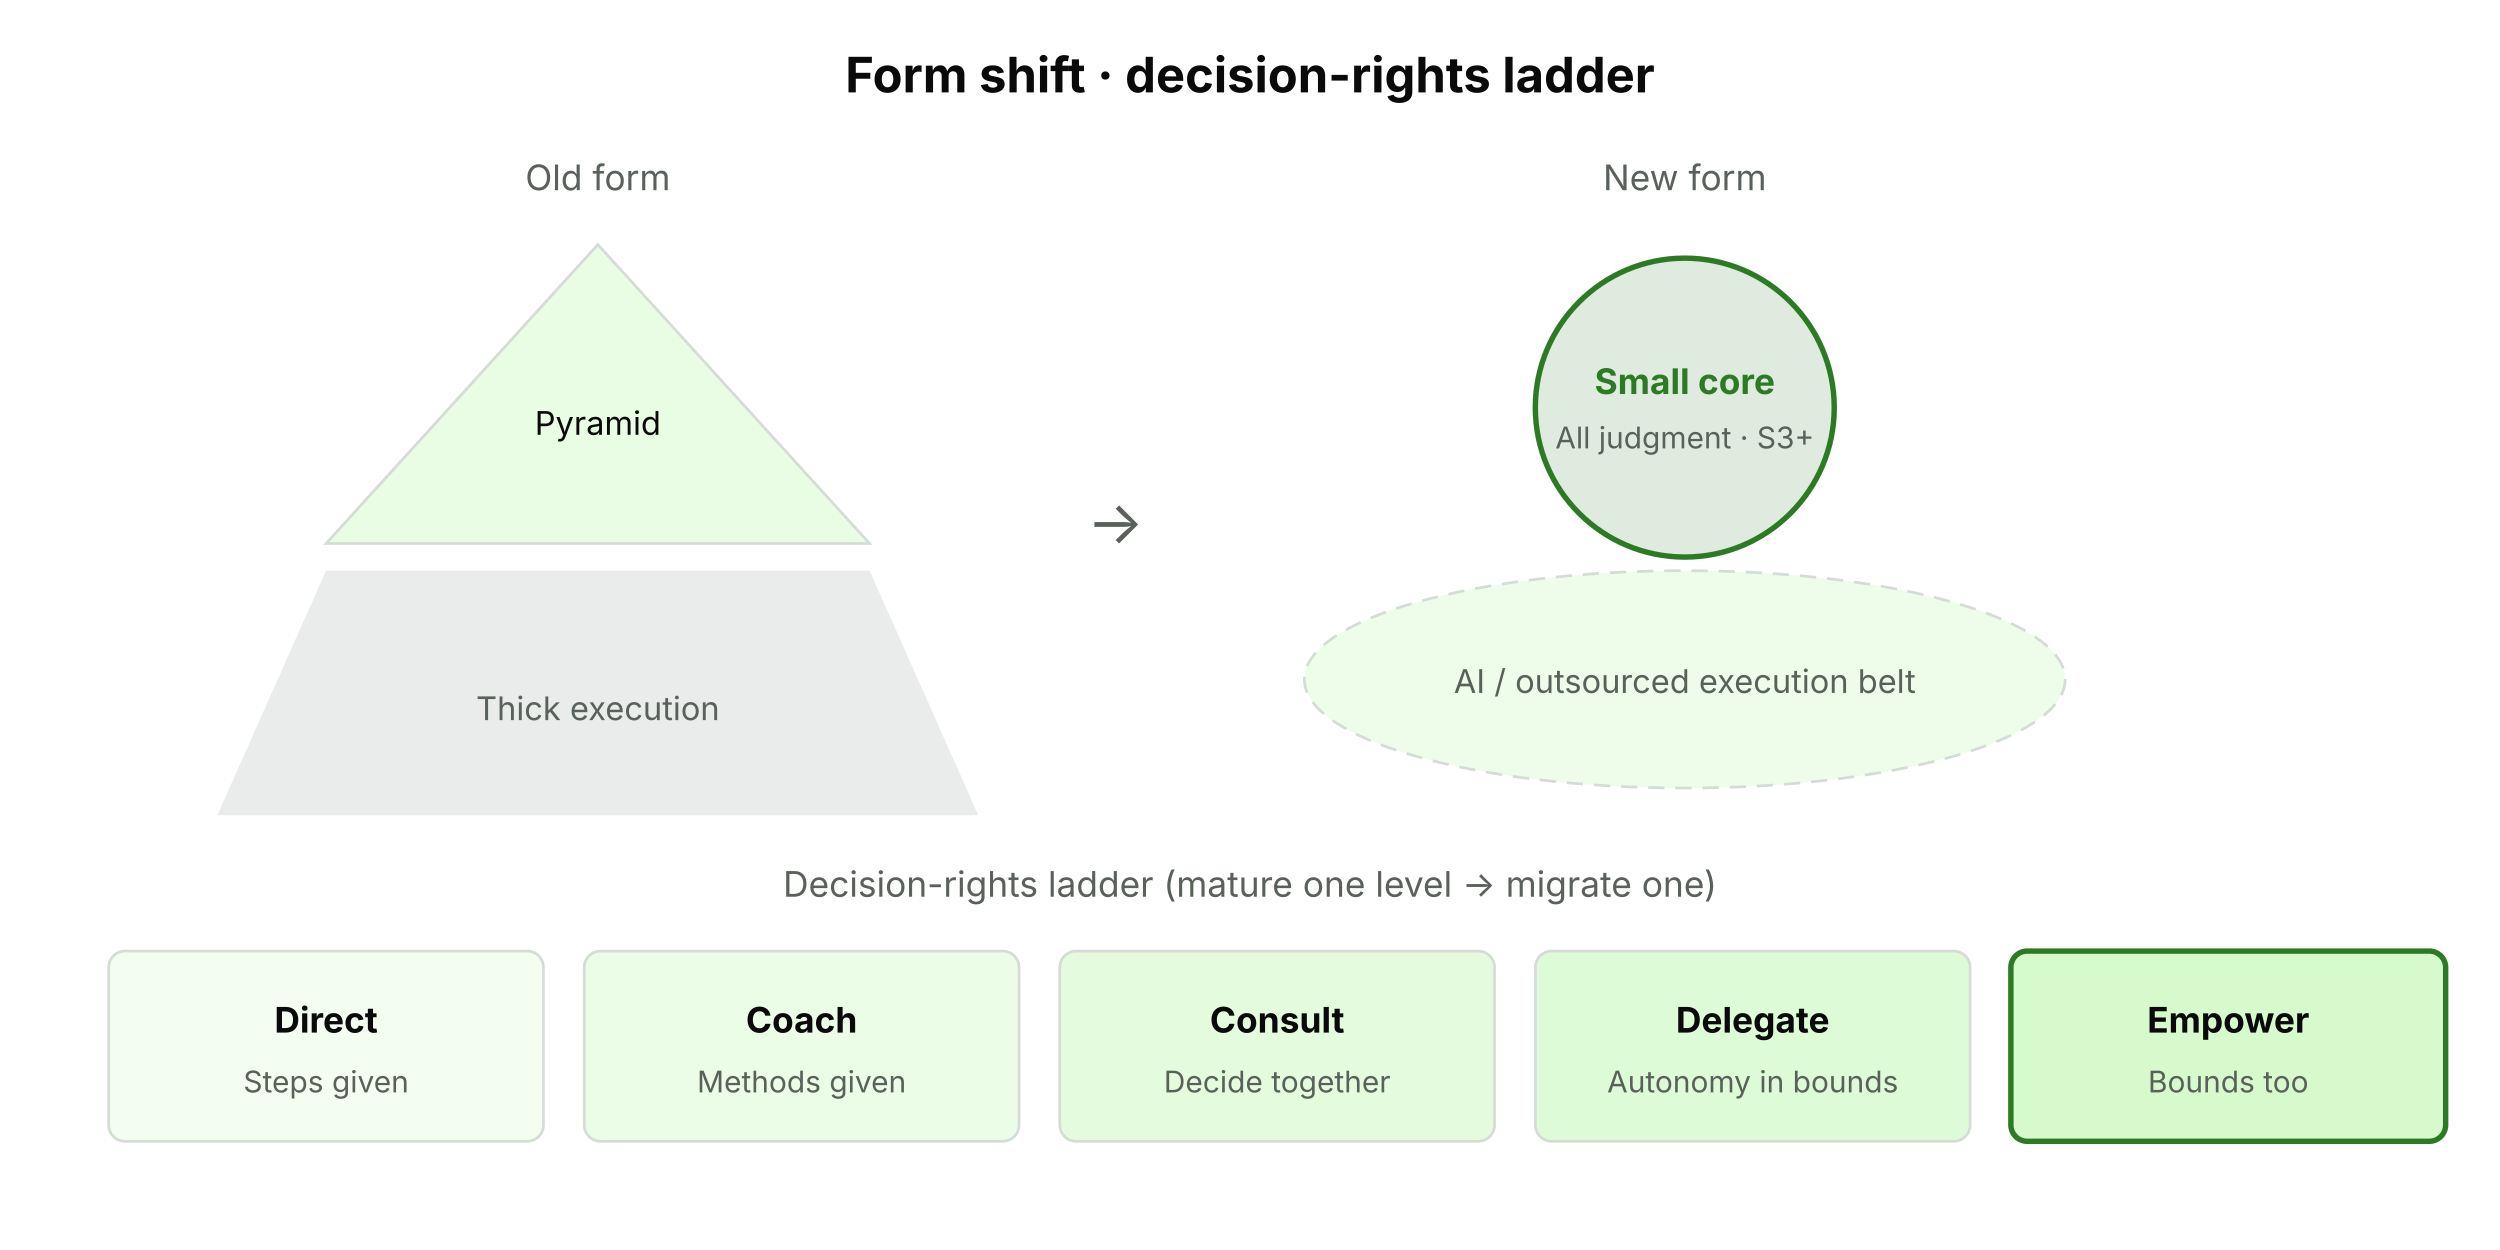
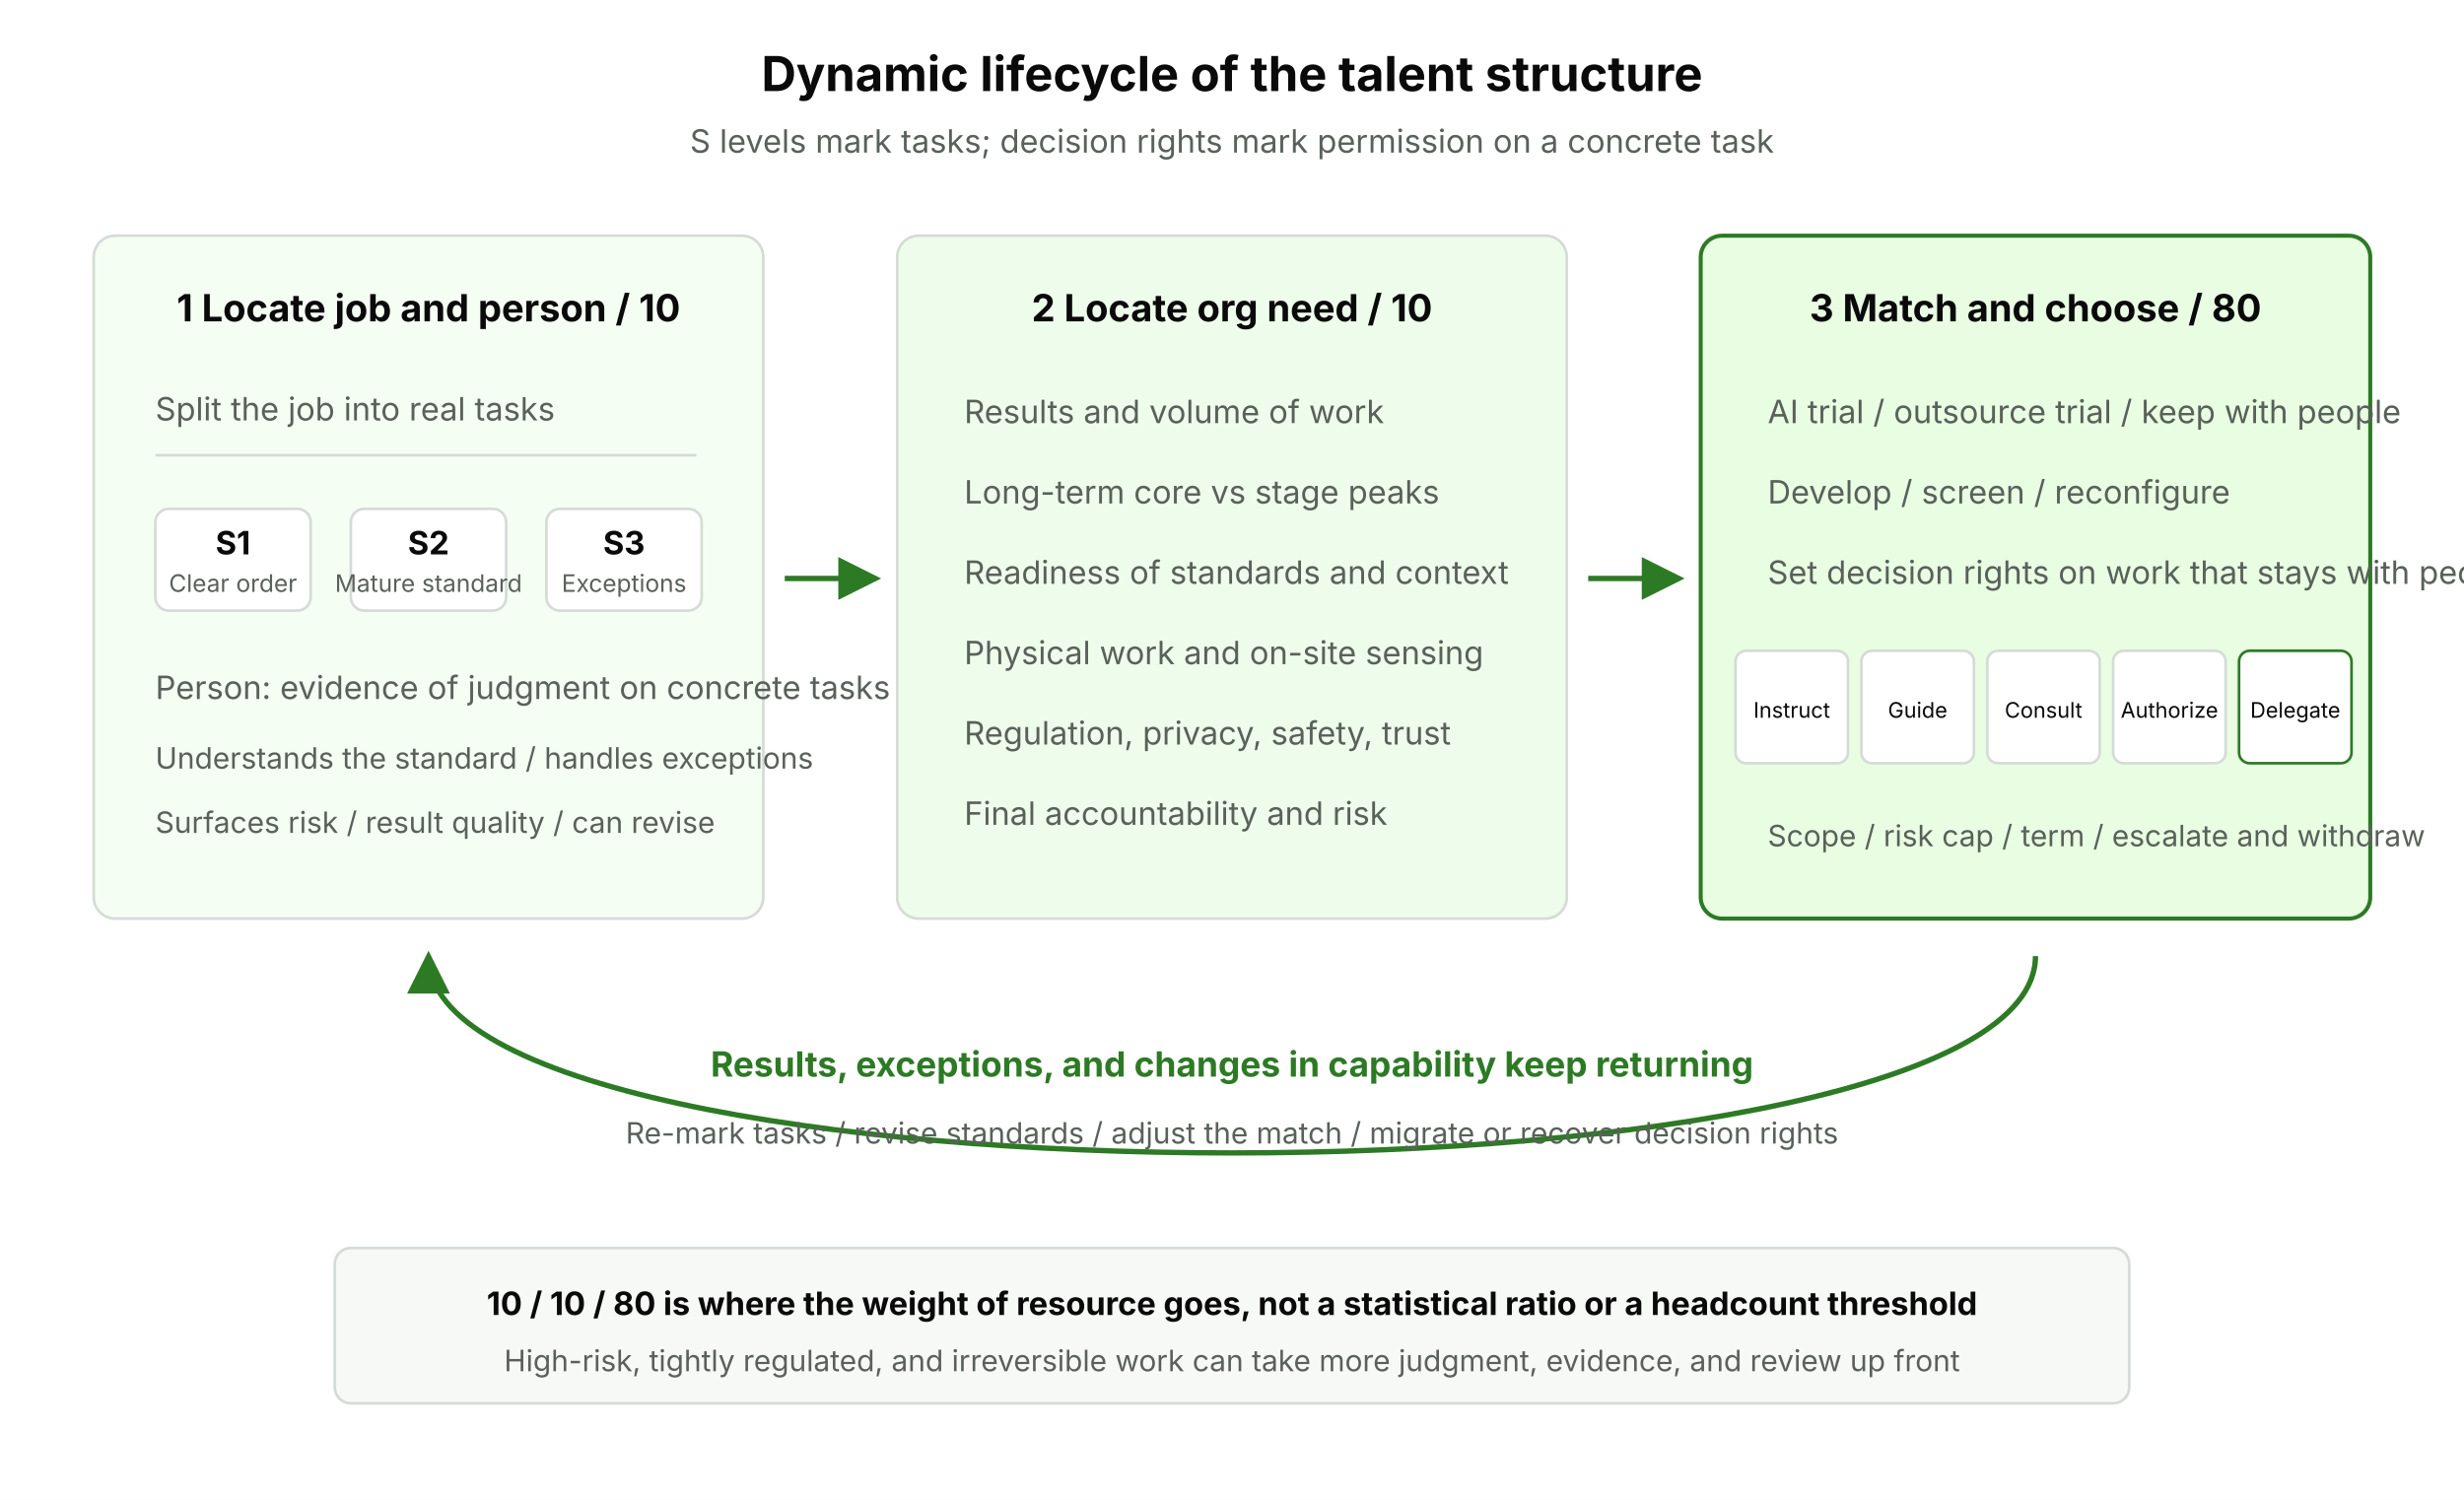
- <svg xmlns="http://www.w3.org/2000/svg" viewBox="0 0 920 460" role="img">
-   <rect width="920" height="460" fill="#fff" />
-   <text x="460" y="34" text-anchor="middle" font-family="Inter, system-ui, sans-serif" font-size="18" font-weight="700" fill="#0a0a0a">Form shift · decision-rights ladder</text>
-   <text x="220" y="70" text-anchor="middle" font-family="Inter, system-ui, sans-serif" font-size="13" fill="#59615a">Old form</text>
-   <polygon points="220,90 320,200 120,200" fill="#6bed4a" fill-opacity="0.15" stroke="#d5dbd6" />
-   <text x="220" y="160" text-anchor="middle" font-family="Inter, system-ui, sans-serif" font-size="12" fill="#0a0a0a">Pyramid</text>
-   <polygon points="120,210 320,210 360,300 80,300" fill="#d5dbd6" fill-opacity="0.5" />
-   <text x="220" y="265" text-anchor="middle" font-family="Inter, system-ui, sans-serif" font-size="12" fill="#59615a">Thick execution</text>
-   <text x="400" y="200" font-family="Inter, system-ui, sans-serif" font-size="22" fill="#59615a">→</text>
-   <text x="620" y="70" text-anchor="middle" font-family="Inter, system-ui, sans-serif" font-size="13" fill="#59615a">New form</text>
-   <circle cx="620" cy="150" r="55" fill="#2d7a25" fill-opacity="0.15" stroke="#2d7a25" stroke-width="2" />
-   <text x="620" y="145" text-anchor="middle" font-family="Inter, system-ui, sans-serif" font-size="13" font-weight="700" fill="#2d7a25">Small core</text>
-   <text x="620" y="165" text-anchor="middle" font-family="Inter, system-ui, sans-serif" font-size="11" fill="#59615a">All judgment · S3+</text>
-   <ellipse cx="620" cy="250" rx="140" ry="40" fill="#6bed4a" fill-opacity="0.12" stroke="#d5dbd6" stroke-dasharray="6 4" />
-   <text x="620" y="255" text-anchor="middle" font-family="Inter, system-ui, sans-serif" font-size="12" fill="#59615a">AI / outsourced execution belt</text>
-   <text x="460" y="330" text-anchor="middle" font-family="Inter, system-ui, sans-serif" font-size="13" fill="#59615a">Decision-rights ladder (mature one level → migrate one)</text>
+ <svg xmlns="http://www.w3.org/2000/svg" viewBox="0 0 920 560" role="img" aria-labelledby="title desc">
+   <defs>
+     <marker id="arrow" markerWidth="8" markerHeight="8" refX="7" refY="4" orient="auto">
+       <path d="M0,0 L8,4 L0,8 Z" fill="#2d7a25" />
+     </marker>
+   </defs>
+   <rect width="920" height="560" fill="#fff" />
  <g font-family="Inter, system-ui, sans-serif">
-     <rect x="40" y="350" width="160" height="70" rx="6" fill="#6bed4a" fill-opacity="0.08" stroke="#d5dbd6" stroke-width="1" />
-     <text x="120" y="380" text-anchor="middle" font-size="13" font-weight="700" fill="#0a0a0a">Direct</text>
-     <text x="120" y="402" text-anchor="middle" font-size="11" fill="#59615a">Steps given</text>
-     <rect x="215" y="350" width="160" height="70" rx="6" fill="#6bed4a" fill-opacity="0.13" stroke="#d5dbd6" stroke-width="1" />
-     <text x="295" y="380" text-anchor="middle" font-size="13" font-weight="700" fill="#0a0a0a">Coach</text>
-     <text x="295" y="402" text-anchor="middle" font-size="11" fill="#59615a">Methods given</text>
-     <rect x="390" y="350" width="160" height="70" rx="6" fill="#6bed4a" fill-opacity="0.18" stroke="#d5dbd6" stroke-width="1" />
-     <text x="470" y="380" text-anchor="middle" font-size="13" font-weight="700" fill="#0a0a0a">Consult</text>
-     <text x="470" y="402" text-anchor="middle" font-size="11" fill="#59615a">Decide together</text>
-     <rect x="565" y="350" width="160" height="70" rx="6" fill="#6bed4a" fill-opacity="0.23" stroke="#d5dbd6" stroke-width="1" />
-     <text x="645" y="380" text-anchor="middle" font-size="13" font-weight="700" fill="#0a0a0a">Delegate</text>
-     <text x="645" y="402" text-anchor="middle" font-size="11" fill="#59615a">Autonomy in bounds</text>
-     <rect x="740" y="350" width="160" height="70" rx="6" fill="#6bed4a" fill-opacity="0.28" stroke="#2d7a25" stroke-width="2" />
-     <text x="820" y="380" text-anchor="middle" font-size="13" font-weight="700" fill="#0a0a0a">Empower</text>
-     <text x="820" y="402" text-anchor="middle" font-size="11" fill="#59615a">Bounds too</text>
+     <text x="460" y="34" text-anchor="middle" font-size="18" font-weight="700" fill="#0a0a0a">Dynamic lifecycle of the talent structure</text>
+     <text x="460" y="57" text-anchor="middle" font-size="12" fill="#59615a">S levels mark tasks; decision rights mark permission on a concrete task</text>
+     <rect x="35" y="88" width="250" height="255" rx="8" fill="#6bed4a" fill-opacity="0.07" stroke="#d5dbd6" />
+     <text x="160" y="120" text-anchor="middle" font-size="14" font-weight="700" fill="#0a0a0a">1  Locate job and person / 10</text>
+     <text x="58" y="157" font-size="12" fill="#59615a">Split the job into real tasks</text>
+     <line x1="58" y1="170" x2="260" y2="170" stroke="#d5dbd6" />
+     <rect x="58" y="190" width="58" height="38" rx="5" fill="#fff" stroke="#d5dbd6" />
+     <rect x="131" y="190" width="58" height="38" rx="5" fill="#fff" stroke="#d5dbd6" />
+     <rect x="204" y="190" width="58" height="38" rx="5" fill="#fff" stroke="#d5dbd6" />
+     <text x="87" y="207" text-anchor="middle" font-size="12" font-weight="700" fill="#0a0a0a">S1</text>
+     <text x="87" y="221" text-anchor="middle" font-size="9" fill="#59615a">Clear order</text>
+     <text x="160" y="207" text-anchor="middle" font-size="12" font-weight="700" fill="#0a0a0a">S2</text>
+     <text x="160" y="221" text-anchor="middle" font-size="9" fill="#59615a">Mature standard</text>
+     <text x="233" y="207" text-anchor="middle" font-size="12" font-weight="700" fill="#0a0a0a">S3</text>
+     <text x="233" y="221" text-anchor="middle" font-size="9" fill="#59615a">Exceptions</text>
+     <text x="58" y="261" font-size="12" fill="#59615a">Person: evidence of judgment on concrete tasks</text>
+     <text x="58" y="287" font-size="11" fill="#59615a">Understands the standard / handles exceptions</text>
+     <text x="58" y="311" font-size="11" fill="#59615a">Surfaces risk / result quality / can revise</text>
+     <line x1="293" y1="216" x2="327" y2="216" stroke="#2d7a25" stroke-width="2" marker-end="url(#arrow)" />
+     <rect x="335" y="88" width="250" height="255" rx="8" fill="#6bed4a" fill-opacity="0.11" stroke="#d5dbd6" />
+     <text x="460" y="120" text-anchor="middle" font-size="14" font-weight="700" fill="#0a0a0a">2  Locate org need / 10</text>
+     <text x="360" y="158" font-size="12" fill="#59615a">Results and volume of work</text>
+     <text x="360" y="188" font-size="12" fill="#59615a">Long-term core vs stage peaks</text>
+     <text x="360" y="218" font-size="12" fill="#59615a">Readiness of standards and context</text>
+     <text x="360" y="248" font-size="12" fill="#59615a">Physical work and on-site sensing</text>
+     <text x="360" y="278" font-size="12" fill="#59615a">Regulation, privacy, safety, trust</text>
+     <text x="360" y="308" font-size="12" fill="#59615a">Final accountability and risk</text>
+     <line x1="593" y1="216" x2="627" y2="216" stroke="#2d7a25" stroke-width="2" marker-end="url(#arrow)" />
+     <rect x="635" y="88" width="250" height="255" rx="8" fill="#6bed4a" fill-opacity="0.16" stroke="#2d7a25" stroke-width="1.5" />
+     <text x="760" y="120" text-anchor="middle" font-size="14" font-weight="700" fill="#0a0a0a">3  Match and choose / 80</text>
+     <text x="660" y="158" font-size="12" fill="#59615a">AI trial / outsource trial / keep with people</text>
+     <text x="660" y="188" font-size="12" fill="#59615a">Develop / screen / reconfigure</text>
+     <text x="660" y="218" font-size="12" fill="#59615a">Set decision rights on work that stays with people</text>
+     <rect x="648" y="243" width="42" height="42" rx="4" fill="#fff" stroke="#d5dbd6" />
+     <rect x="695" y="243" width="42" height="42" rx="4" fill="#fff" stroke="#d5dbd6" />
+     <rect x="742" y="243" width="42" height="42" rx="4" fill="#fff" stroke="#d5dbd6" />
+     <rect x="789" y="243" width="42" height="42" rx="4" fill="#fff" stroke="#d5dbd6" />
+     <rect x="836" y="243" width="42" height="42" rx="4" fill="#fff" stroke="#2d7a25" />
+     <text x="669" y="268" text-anchor="middle" font-size="8" fill="#0a0a0a">Instruct</text>
+     <text x="716" y="268" text-anchor="middle" font-size="8" fill="#0a0a0a">Guide</text>
+     <text x="763" y="268" text-anchor="middle" font-size="8" fill="#0a0a0a">Consult</text>
+     <text x="810" y="268" text-anchor="middle" font-size="8" fill="#0a0a0a">Authorize</text>
+     <text x="857" y="268" text-anchor="middle" font-size="8" fill="#0a0a0a">Delegate</text>
+     <text x="660" y="316" font-size="11" fill="#59615a">Scope / risk cap / term / escalate and withdraw</text>
+     <path d="M760 357 C760 455 160 455 160 357" fill="none" stroke="#2d7a25" stroke-width="2" marker-end="url(#arrow)" />
+     <text x="460" y="402" text-anchor="middle" font-size="13" font-weight="700" fill="#2d7a25">Results, exceptions, and changes in capability keep returning</text>
+     <text x="460" y="427" text-anchor="middle" font-size="11" fill="#59615a">Re-mark tasks / revise standards / adjust the match / migrate or recover decision rights</text>
+     <rect x="125" y="466" width="670" height="58" rx="6" fill="#f7f9f7" stroke="#d5dbd6" />
+     <text x="460" y="491" text-anchor="middle" font-size="12" font-weight="700" fill="#0a0a0a">10 / 10 / 80 is where the weight of resource goes, not a statistical ratio or a headcount threshold</text>
+     <text x="460" y="512" text-anchor="middle" font-size="11" fill="#59615a">High-risk, tightly regulated, and irreversible work can take more judgment, evidence, and review up front</text>
  </g>
</svg>
